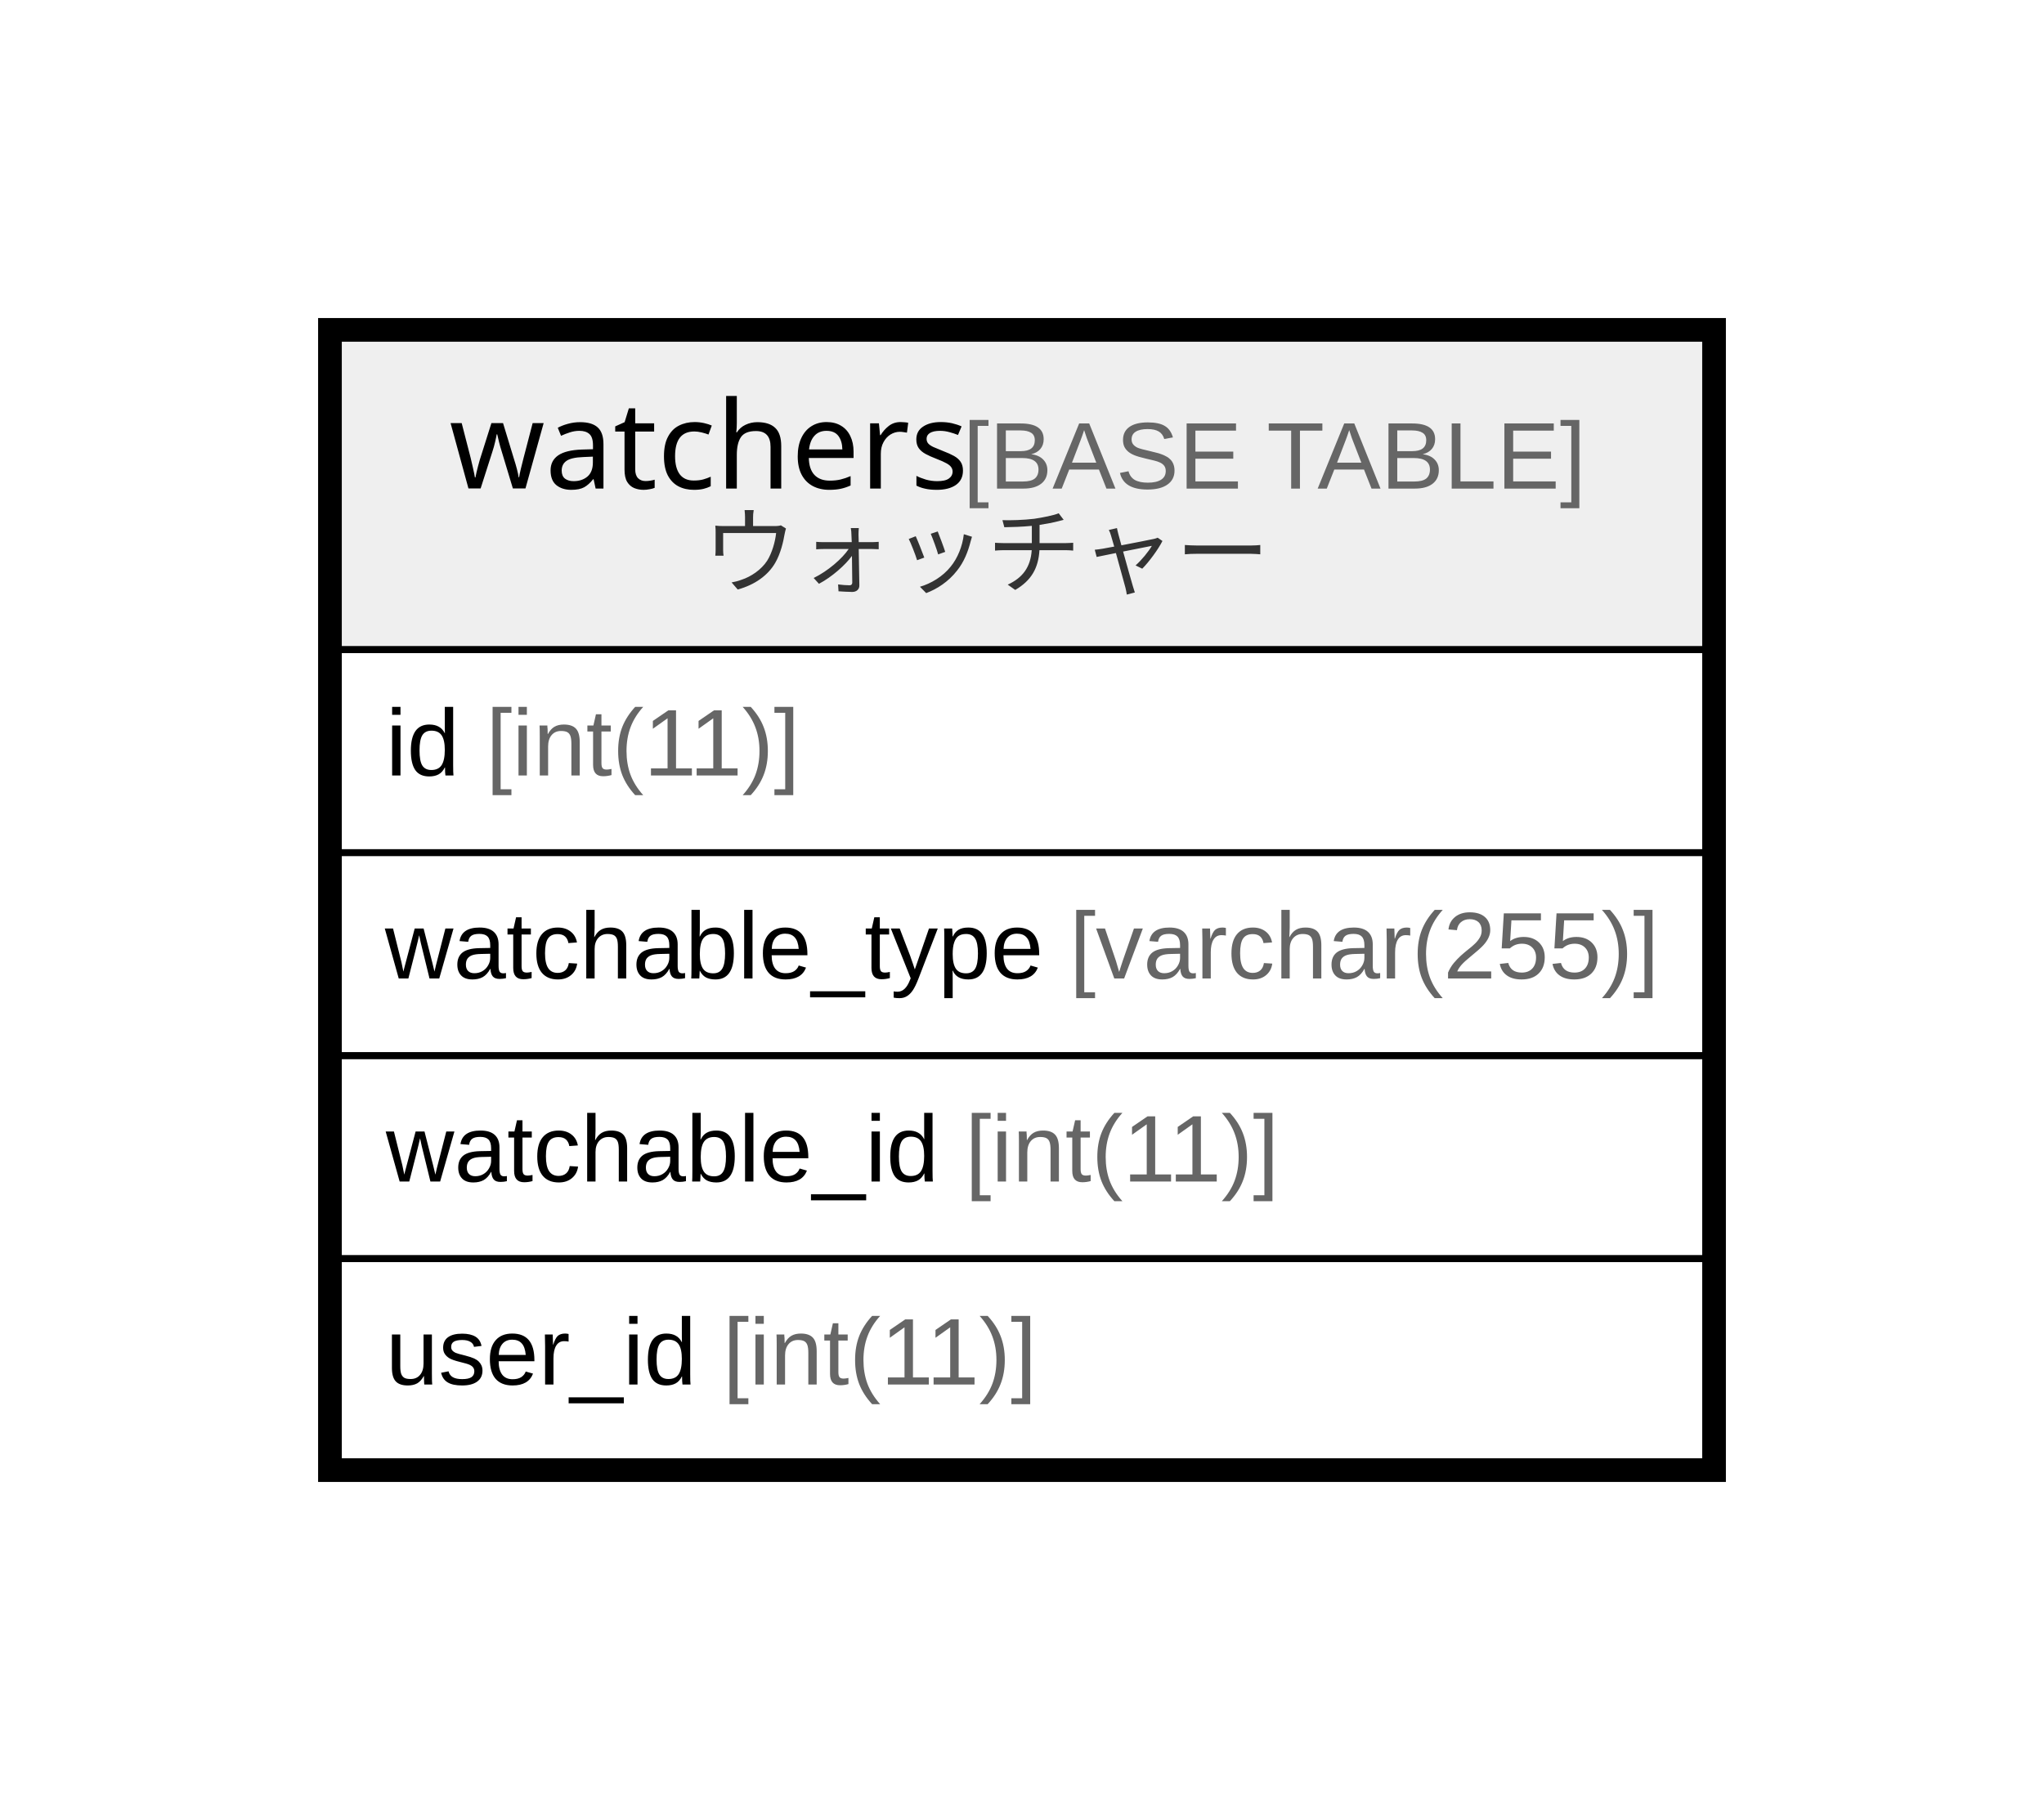
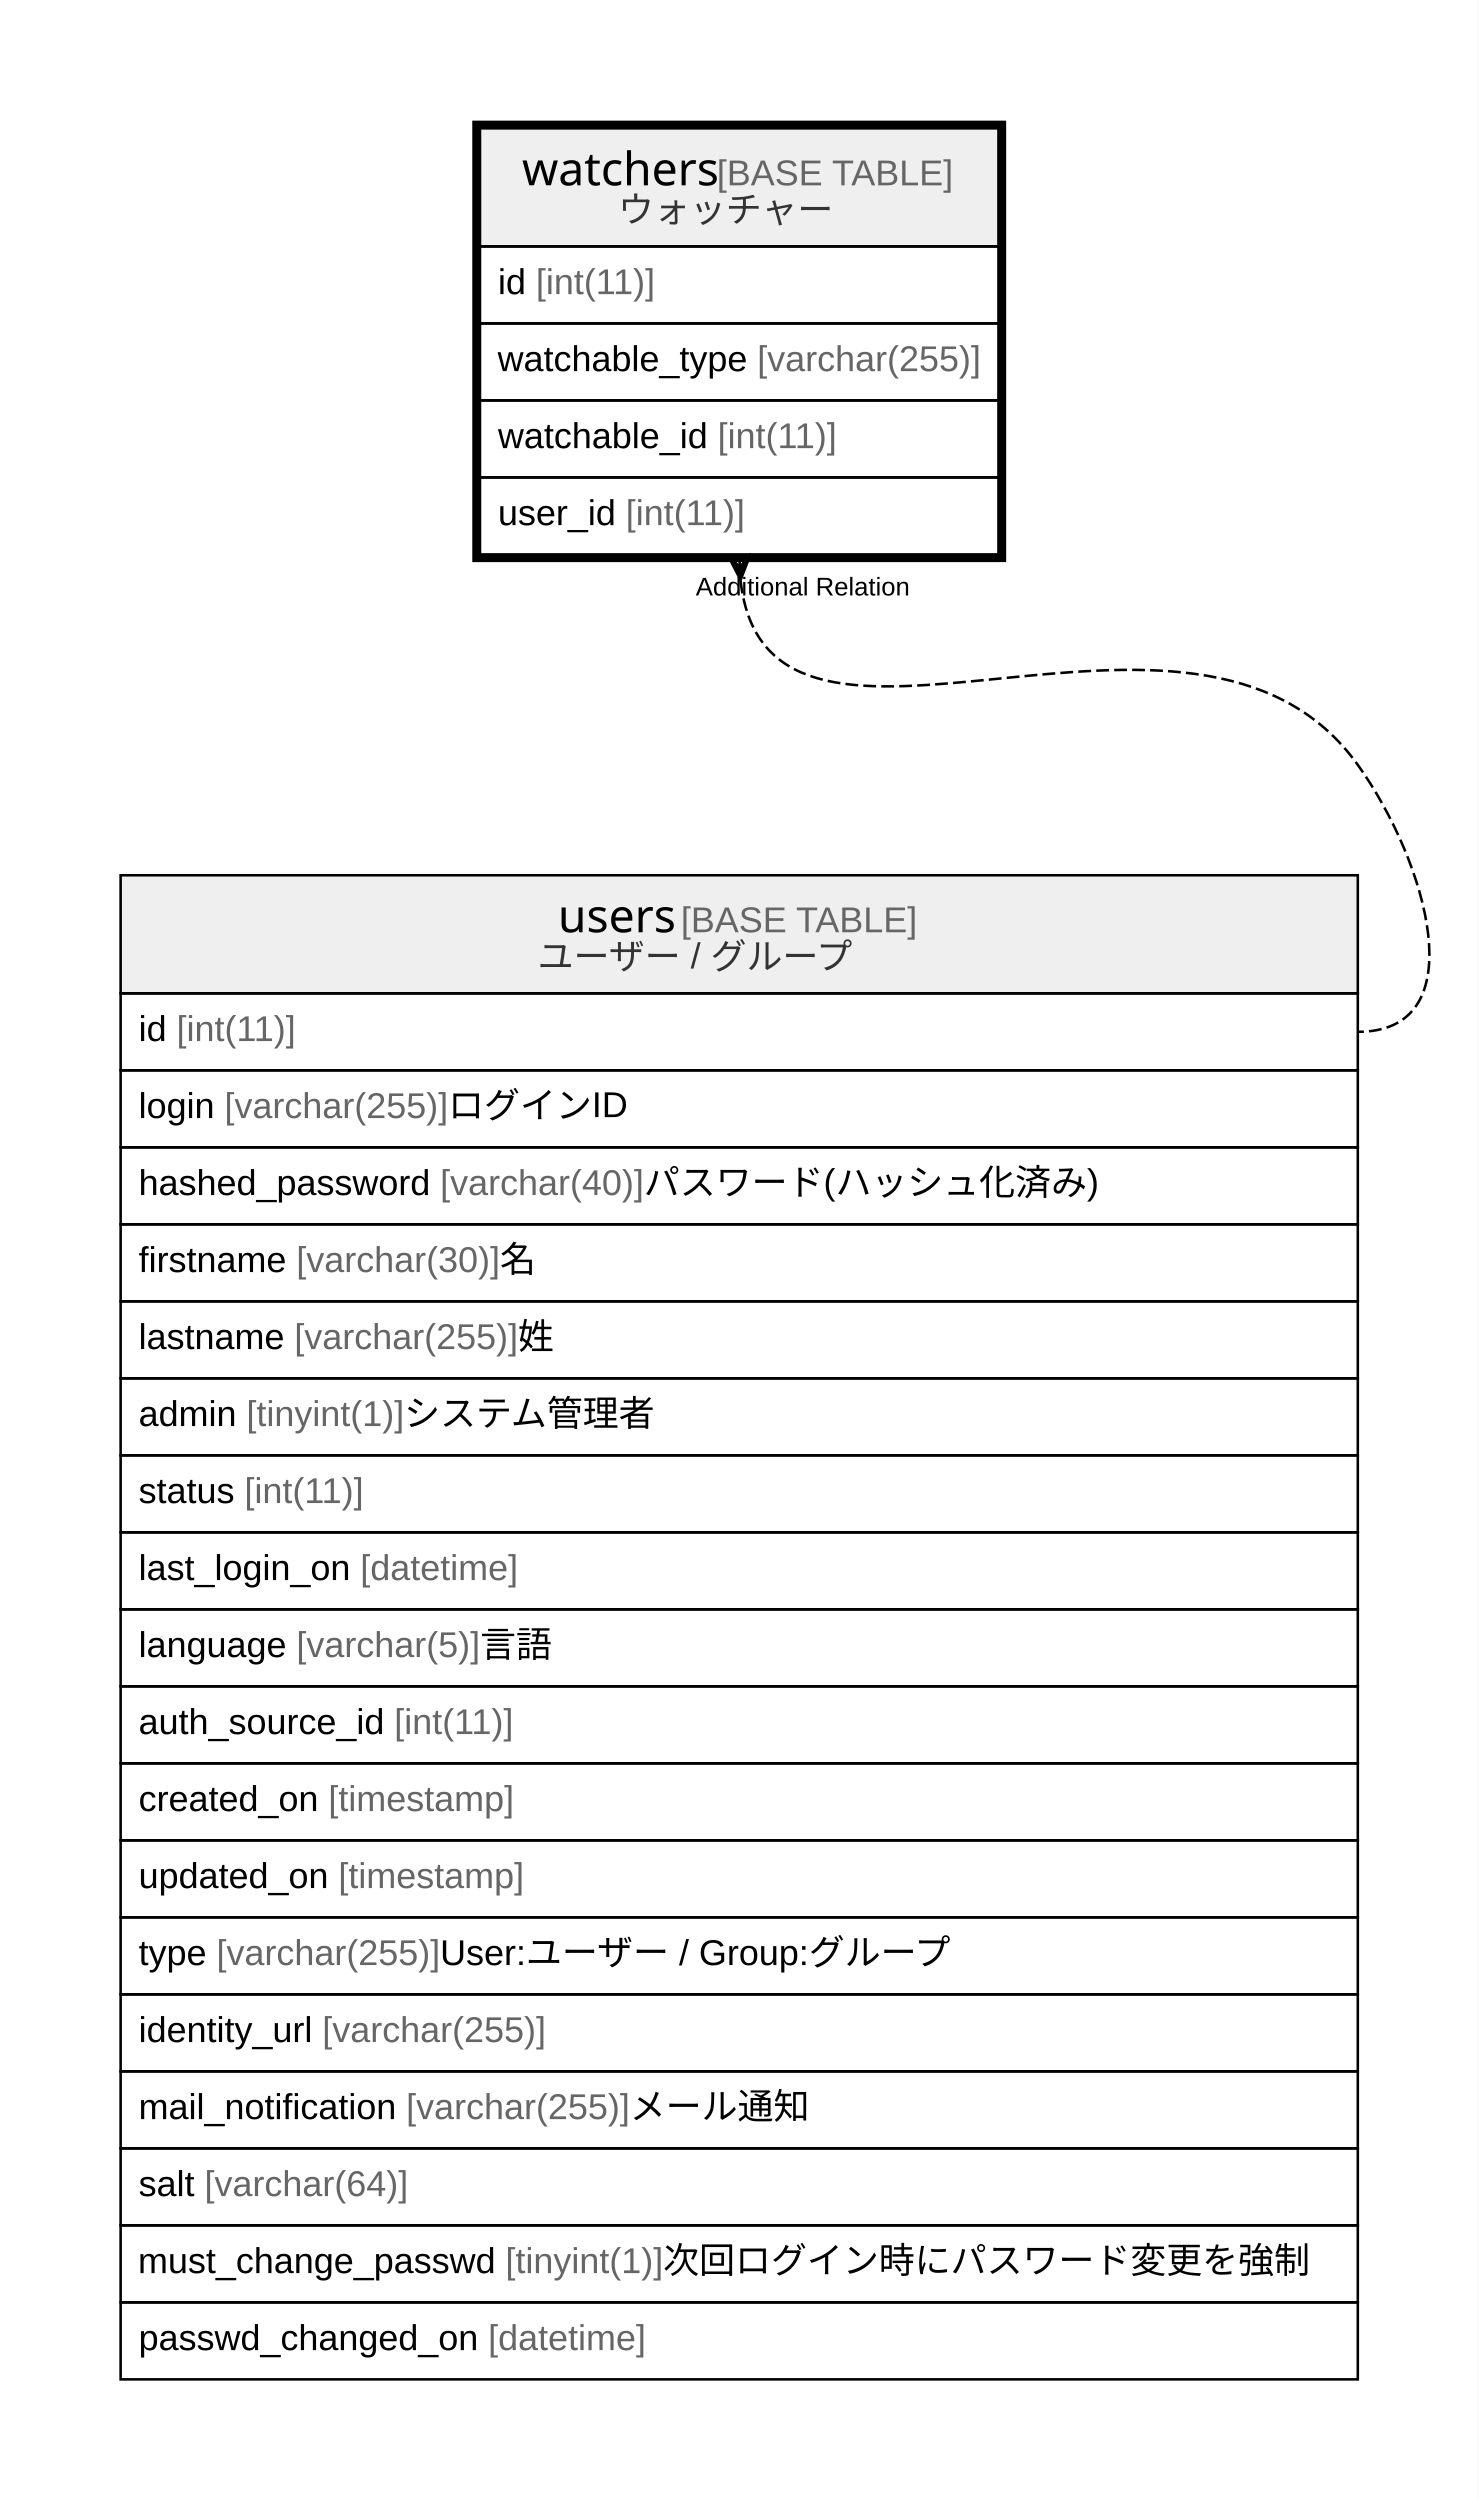
- <svg xmlns="http://www.w3.org/2000/svg" width="302pt" height="266pt" viewBox="0.00 0.00 302.00 266.00">
-   <g id="graph0" class="graph" transform="scale(1 1) rotate(0) translate(4 262)">
-     <polygon fill="#ffffff" stroke="transparent" points="-4,4 -4,-262 298,-262 298,4 -4,4" />
+ <svg xmlns="http://www.w3.org/2000/svg" width="576pt" height="974pt" viewBox="0.00 0.00 576.00 974.00">
+   <g id="graph0" class="graph" transform="scale(1 1) rotate(0) translate(4 970)">
+     <polygon fill="#ffffff" stroke="transparent" points="-4,4 -4,-970 572,-970 572,4 -4,4" />
    <g id="node1" class="node">
-       <polygon fill="#efefef" stroke="transparent" points="46,-166 46,-212 248,-212 248,-166 46,-166" />
-       <polygon fill="none" stroke="#000000" points="46,-166 46,-212 248,-212 248,-166 46,-166" />
-       <text text-anchor="start" x="62.37" y="-189.8" font-family="Arial Bold" font-size="18.00" fill="#000000">watchers</text>
-       <text text-anchor="start" x="134.377" y="-189.8" font-family="Arial" font-size="14.00" fill="#000000"> </text>
-       <text text-anchor="start" x="138.267" y="-189.8" font-family="Arial" font-size="14.00" fill="#666666">[BASE TABLE]</text>
-       <text text-anchor="start" x="99.783" y="-175.4" font-family="Arial" font-size="14.00" fill="#333333">ウォッチャー</text>
-       <polygon fill="none" stroke="#000000" points="46,-136 46,-166 248,-166 248,-136 46,-136" />
-       <text text-anchor="start" x="53" y="-147.4" font-family="Arial" font-size="14.00" fill="#000000">id </text>
-       <text text-anchor="start" x="67.78" y="-147.4" font-family="Arial" font-size="14.00" fill="#666666">[int(11)]</text>
-       <polygon fill="none" stroke="#000000" points="46,-106 46,-136 248,-136 248,-106 46,-106" />
-       <text text-anchor="start" x="52.867" y="-117.4" font-family="Arial" font-size="14.00" fill="#000000">watchable_type </text>
-       <text text-anchor="start" x="154.013" y="-117.4" font-family="Arial" font-size="14.00" fill="#666666">[varchar(255)]</text>
-       <polygon fill="none" stroke="#000000" points="46,-76 46,-106 248,-106 248,-76 46,-76" />
-       <text text-anchor="start" x="53" y="-87.4" font-family="Arial" font-size="14.00" fill="#000000">watchable_id </text>
-       <text text-anchor="start" x="138.579" y="-87.4" font-family="Arial" font-size="14.00" fill="#666666">[int(11)]</text>
-       <polygon fill="none" stroke="#000000" points="46,-46 46,-76 248,-76 248,-46 46,-46" />
-       <text text-anchor="start" x="53" y="-57.4" font-family="Arial" font-size="14.00" fill="#000000">user_id </text>
-       <text text-anchor="start" x="102.788" y="-57.4" font-family="Arial" font-size="14.00" fill="#666666">[int(11)]</text>
-       <polygon fill="none" stroke="#000000" stroke-width="3" points="44.5,-44.5 44.5,-213.5 249.5,-213.5 249.5,-44.5 44.5,-44.5" />
+       <polygon fill="#efefef" stroke="transparent" points="183,-874 183,-920 385,-920 385,-874 183,-874" />
+       <polygon fill="none" stroke="#000000" points="183,-874 183,-920 385,-920 385,-874 183,-874" />
+       <text text-anchor="start" x="199.369" y="-897.8" font-family="Arial Bold" font-size="18.00" fill="#000000">watchers</text>
+       <text text-anchor="start" x="271.377" y="-897.8" font-family="Arial" font-size="14.00" fill="#000000"> </text>
+       <text text-anchor="start" x="275.267" y="-897.8" font-family="Arial" font-size="14.00" fill="#666666">[BASE TABLE]</text>
+       <text text-anchor="start" x="236.783" y="-883.4" font-family="Arial" font-size="14.00" fill="#333333">ウォッチャー</text>
+       <polygon fill="none" stroke="#000000" points="183,-844 183,-874 385,-874 385,-844 183,-844" />
+       <text text-anchor="start" x="190" y="-855.4" font-family="Arial" font-size="14.00" fill="#000000">id </text>
+       <text text-anchor="start" x="204.78" y="-855.4" font-family="Arial" font-size="14.00" fill="#666666">[int(11)]</text>
+       <polygon fill="none" stroke="#000000" points="183,-814 183,-844 385,-844 385,-814 183,-814" />
+       <text text-anchor="start" x="189.868" y="-825.4" font-family="Arial" font-size="14.00" fill="#000000">watchable_type </text>
+       <text text-anchor="start" x="291.013" y="-825.4" font-family="Arial" font-size="14.00" fill="#666666">[varchar(255)]</text>
+       <polygon fill="none" stroke="#000000" points="183,-784 183,-814 385,-814 385,-784 183,-784" />
+       <text text-anchor="start" x="190" y="-795.4" font-family="Arial" font-size="14.00" fill="#000000">watchable_id </text>
+       <text text-anchor="start" x="275.579" y="-795.4" font-family="Arial" font-size="14.00" fill="#666666">[int(11)]</text>
+       <polygon fill="none" stroke="#000000" points="183,-754 183,-784 385,-784 385,-754 183,-754" />
+       <text text-anchor="start" x="190" y="-765.4" font-family="Arial" font-size="14.00" fill="#000000">user_id </text>
+       <text text-anchor="start" x="239.788" y="-765.4" font-family="Arial" font-size="14.00" fill="#666666">[int(11)]</text>
+       <polygon fill="none" stroke="#000000" stroke-width="3" points="181.5,-752.5 181.5,-921.5 386.5,-921.5 386.5,-752.5 181.5,-752.5" />
+     </g>
+     <g id="node2" class="node">
+       <polygon fill="#efefef" stroke="transparent" points="43,-583 43,-629 525,-629 525,-583 43,-583" />
+       <polygon fill="none" stroke="#000000" points="43,-583 43,-629 525,-629 525,-583 43,-583" />
+       <text text-anchor="start" x="213.371" y="-606.8" font-family="Arial Bold" font-size="18.00" fill="#000000">users</text>
+       <text text-anchor="start" x="257.375" y="-606.8" font-family="Arial" font-size="14.00" fill="#000000"> </text>
+       <text text-anchor="start" x="261.266" y="-606.8" font-family="Arial" font-size="14.00" fill="#666666">[BASE TABLE]</text>
+       <text text-anchor="start" x="205.456" y="-592.4" font-family="Arial" font-size="14.00" fill="#333333">ユーザー / グループ</text>
+       <polygon fill="none" stroke="#000000" points="43,-553 43,-583 525,-583 525,-553 43,-553" />
+       <text text-anchor="start" x="50" y="-564.4" font-family="Arial" font-size="14.00" fill="#000000">id </text>
+       <text text-anchor="start" x="64.78" y="-564.4" font-family="Arial" font-size="14.00" fill="#666666">[int(11)]</text>
+       <polygon fill="none" stroke="#000000" points="43,-523 43,-553 525,-553 525,-523 43,-523" />
+       <text text-anchor="start" x="50" y="-534.4" font-family="Arial" font-size="14.00" fill="#000000">login </text>
+       <text text-anchor="start" x="83.452" y="-534.4" font-family="Arial" font-size="14.00" fill="#666666">[varchar(255)]</text>
+       <text text-anchor="start" x="170.571" y="-534.4" font-family="Arial" font-size="14.00" fill="#000000"> ログインID</text>
+       <polygon fill="none" stroke="#000000" points="43,-493 43,-523 525,-523 525,-493 43,-493" />
+       <text text-anchor="start" x="50" y="-504.4" font-family="Arial" font-size="14.00" fill="#000000">hashed_password </text>
+       <text text-anchor="start" x="167.484" y="-504.4" font-family="Arial" font-size="14.00" fill="#666666">[varchar(40)]</text>
+       <text text-anchor="start" x="246.82" y="-504.4" font-family="Arial" font-size="14.00" fill="#000000"> パスワード(ハッシュ化済み)</text>
+       <polygon fill="none" stroke="#000000" points="43,-463 43,-493 525,-493 525,-463 43,-463" />
+       <text text-anchor="start" x="50" y="-474.4" font-family="Arial" font-size="14.00" fill="#000000">firstname </text>
+       <text text-anchor="start" x="111.447" y="-474.4" font-family="Arial" font-size="14.00" fill="#666666">[varchar(30)]</text>
+       <text text-anchor="start" x="190.784" y="-474.4" font-family="Arial" font-size="14.00" fill="#000000"> 名</text>
+       <polygon fill="none" stroke="#000000" points="43,-433 43,-463 525,-463 525,-433 43,-433" />
+       <text text-anchor="start" x="50" y="-444.4" font-family="Arial" font-size="14.00" fill="#000000">lastname </text>
+       <text text-anchor="start" x="110.679" y="-444.4" font-family="Arial" font-size="14.00" fill="#666666">[varchar(255)]</text>
+       <text text-anchor="start" x="197.798" y="-444.4" font-family="Arial" font-size="14.00" fill="#000000"> 姓</text>
+       <polygon fill="none" stroke="#000000" points="43,-403 43,-433 525,-433 525,-403 43,-403" />
+       <text text-anchor="start" x="50" y="-414.4" font-family="Arial" font-size="14.00" fill="#000000">admin </text>
+       <text text-anchor="start" x="92.006" y="-414.4" font-family="Arial" font-size="14.00" fill="#666666">[tinyint(1)]</text>
+       <text text-anchor="start" x="153.45" y="-414.4" font-family="Arial" font-size="14.00" fill="#000000"> システム管理者</text>
+       <polygon fill="none" stroke="#000000" points="43,-373 43,-403 525,-403 525,-373 43,-373" />
+       <text text-anchor="start" x="50" y="-384.4" font-family="Arial" font-size="14.00" fill="#000000">status </text>
+       <text text-anchor="start" x="91.237" y="-384.4" font-family="Arial" font-size="14.00" fill="#666666">[int(11)]</text>
+       <polygon fill="none" stroke="#000000" points="43,-343 43,-373 525,-373 525,-343 43,-343" />
+       <text text-anchor="start" x="50" y="-354.4" font-family="Arial" font-size="14.00" fill="#000000">last_login_on </text>
+       <text text-anchor="start" x="136.362" y="-354.4" font-family="Arial" font-size="14.00" fill="#666666">[datetime]</text>
+       <polygon fill="none" stroke="#000000" points="43,-313 43,-343 525,-343 525,-313 43,-313" />
+       <text text-anchor="start" x="50" y="-324.4" font-family="Arial" font-size="14.00" fill="#000000">language </text>
+       <text text-anchor="start" x="111.475" y="-324.4" font-family="Arial" font-size="14.00" fill="#666666">[varchar(5)]</text>
+       <text text-anchor="start" x="183.029" y="-324.4" font-family="Arial" font-size="14.00" fill="#000000"> 言語</text>
+       <polygon fill="none" stroke="#000000" points="43,-283 43,-313 525,-313 525,-283 43,-283" />
+       <text text-anchor="start" x="50" y="-294.4" font-family="Arial" font-size="14.00" fill="#000000">auth_source_id </text>
+       <text text-anchor="start" x="149.592" y="-294.4" font-family="Arial" font-size="14.00" fill="#666666">[int(11)]</text>
+       <polygon fill="none" stroke="#000000" points="43,-253 43,-283 525,-283 525,-253 43,-253" />
+       <text text-anchor="start" x="50" y="-264.4" font-family="Arial" font-size="14.00" fill="#000000">created_on </text>
+       <text text-anchor="start" x="123.92" y="-264.4" font-family="Arial" font-size="14.00" fill="#666666">[timestamp]</text>
+       <polygon fill="none" stroke="#000000" points="43,-223 43,-253 525,-253 525,-223 43,-223" />
+       <text text-anchor="start" x="50" y="-234.4" font-family="Arial" font-size="14.00" fill="#000000">updated_on </text>
+       <text text-anchor="start" x="127.825" y="-234.4" font-family="Arial" font-size="14.00" fill="#666666">[timestamp]</text>
+       <polygon fill="none" stroke="#000000" points="43,-193 43,-223 525,-223 525,-193 43,-193" />
+       <text text-anchor="start" x="50" y="-204.4" font-family="Arial" font-size="14.00" fill="#000000">type </text>
+       <text text-anchor="start" x="80.346" y="-204.4" font-family="Arial" font-size="14.00" fill="#666666">[varchar(255)]</text>
+       <text text-anchor="start" x="167.466" y="-204.4" font-family="Arial" font-size="14.00" fill="#000000"> User:ユーザー / Group:グループ</text>
+       <polygon fill="none" stroke="#000000" points="43,-163 43,-193 525,-193 525,-163 43,-163" />
+       <text text-anchor="start" x="50" y="-174.4" font-family="Arial" font-size="14.00" fill="#000000">identity_url </text>
+       <text text-anchor="start" x="121.565" y="-174.4" font-family="Arial" font-size="14.00" fill="#666666">[varchar(255)]</text>
+       <polygon fill="none" stroke="#000000" points="43,-133 43,-163 525,-163 525,-133 43,-133" />
+       <text text-anchor="start" x="50" y="-144.4" font-family="Arial" font-size="14.00" fill="#000000">mail_notification </text>
+       <text text-anchor="start" x="154.234" y="-144.4" font-family="Arial" font-size="14.00" fill="#666666">[varchar(255)]</text>
+       <text text-anchor="start" x="241.353" y="-144.4" font-family="Arial" font-size="14.00" fill="#000000"> メール通知</text>
+       <polygon fill="none" stroke="#000000" points="43,-103 43,-133 525,-133 525,-103 43,-103" />
+       <text text-anchor="start" x="50" y="-114.4" font-family="Arial" font-size="14.00" fill="#000000">salt </text>
+       <text text-anchor="start" x="75.67" y="-114.4" font-family="Arial" font-size="14.00" fill="#666666">[varchar(64)]</text>
+       <polygon fill="none" stroke="#000000" points="43,-73 43,-103 525,-103 525,-73 43,-73" />
+       <text text-anchor="start" x="49.765" y="-84.4" font-family="Arial" font-size="14.00" fill="#000000">must_change_passwd </text>
+       <text text-anchor="start" x="192.922" y="-84.4" font-family="Arial" font-size="14.00" fill="#666666">[tinyint(1)]</text>
+       <text text-anchor="start" x="254.366" y="-84.4" font-family="Arial" font-size="14.00" fill="#000000"> 次回ログイン時にパスワード変更を強制</text>
+       <polygon fill="none" stroke="#000000" points="43,-43 43,-73 525,-73 525,-43 43,-43" />
+       <text text-anchor="start" x="50" y="-54.4" font-family="Arial" font-size="14.00" fill="#000000">passwd_changed_on </text>
+       <text text-anchor="start" x="186.171" y="-54.4" font-family="Arial" font-size="14.00" fill="#666666">[datetime]</text>
+     </g>
+     <g id="edge1" class="edge">
+       <path fill="none" stroke="#000000" stroke-dasharray="5,2" d="M284.536,-743.783C295.174,-648.571 461.253,-761.026 525,-672 551.91,-634.419 571.222,-568 525,-568" />
+       <polygon fill="#000000" stroke="#000000" points="284.524,-744.014 279.506,-753.764 284.262,-749.007 284,-754 284,-754 284,-754 284.262,-749.007 288.494,-754.236 284.524,-744.014 284.524,-744.014" />
+       <text text-anchor="start" x="267.075" y="-738" font-family="Arial" font-size="10.00" fill="#000000">Additional Relation</text>
    </g>
  </g>
</svg>
